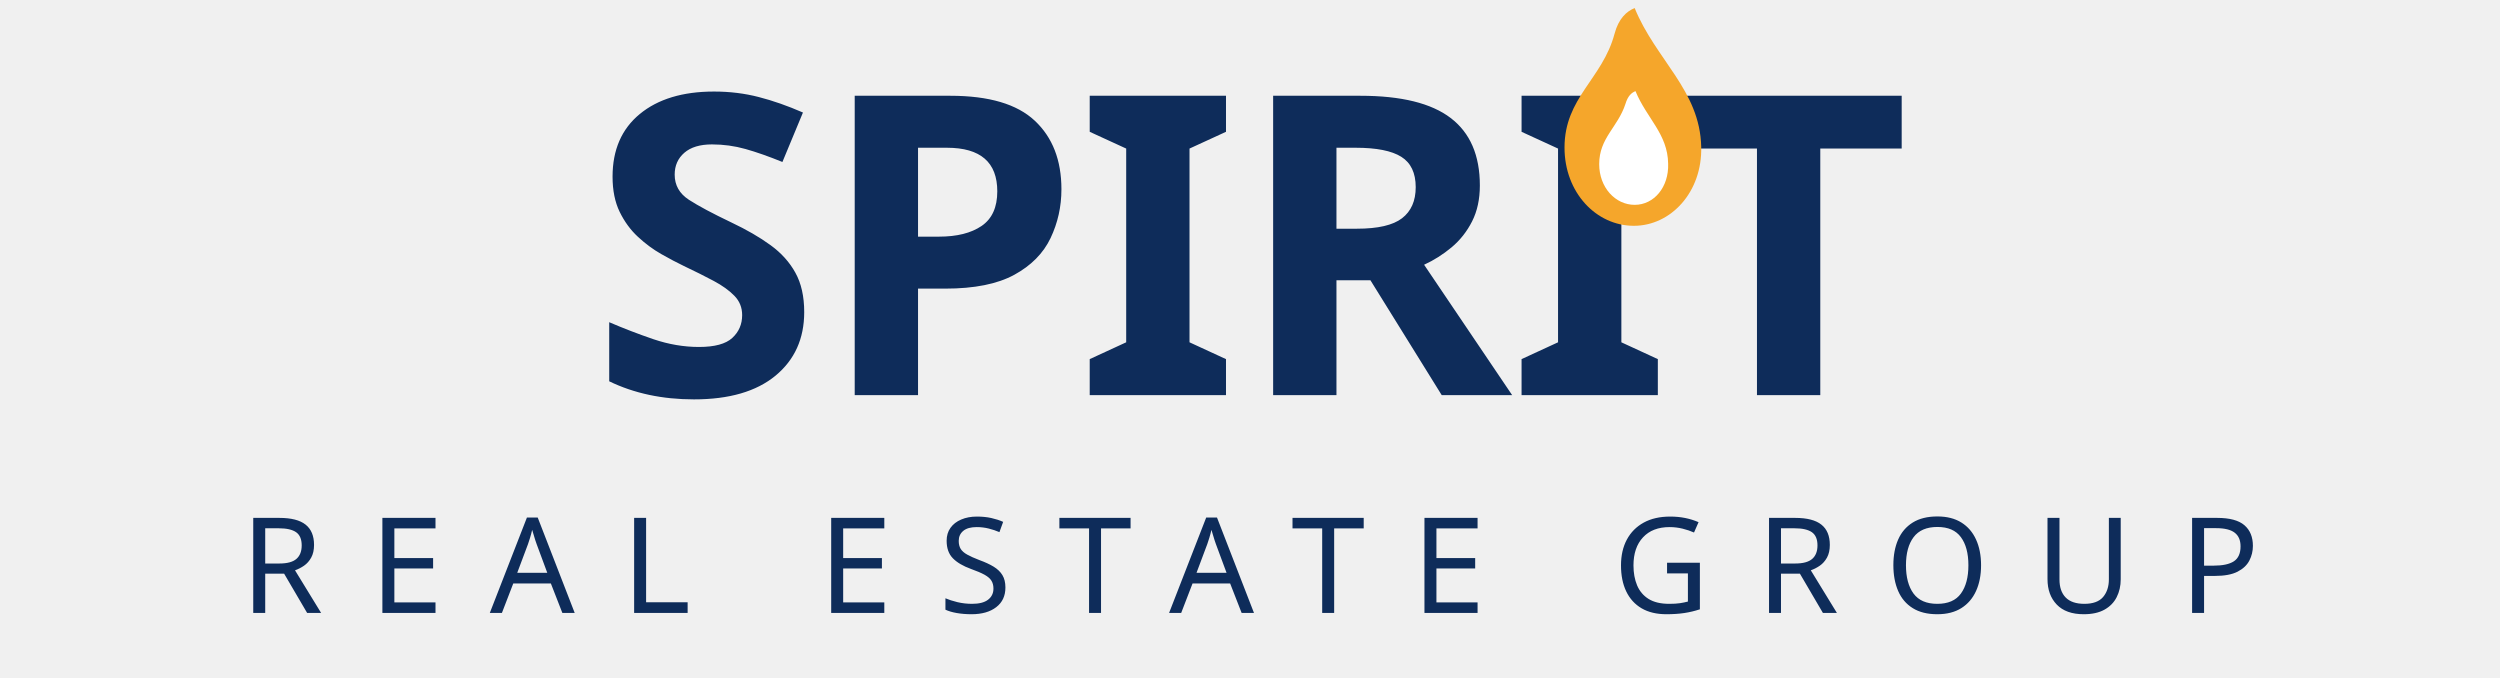
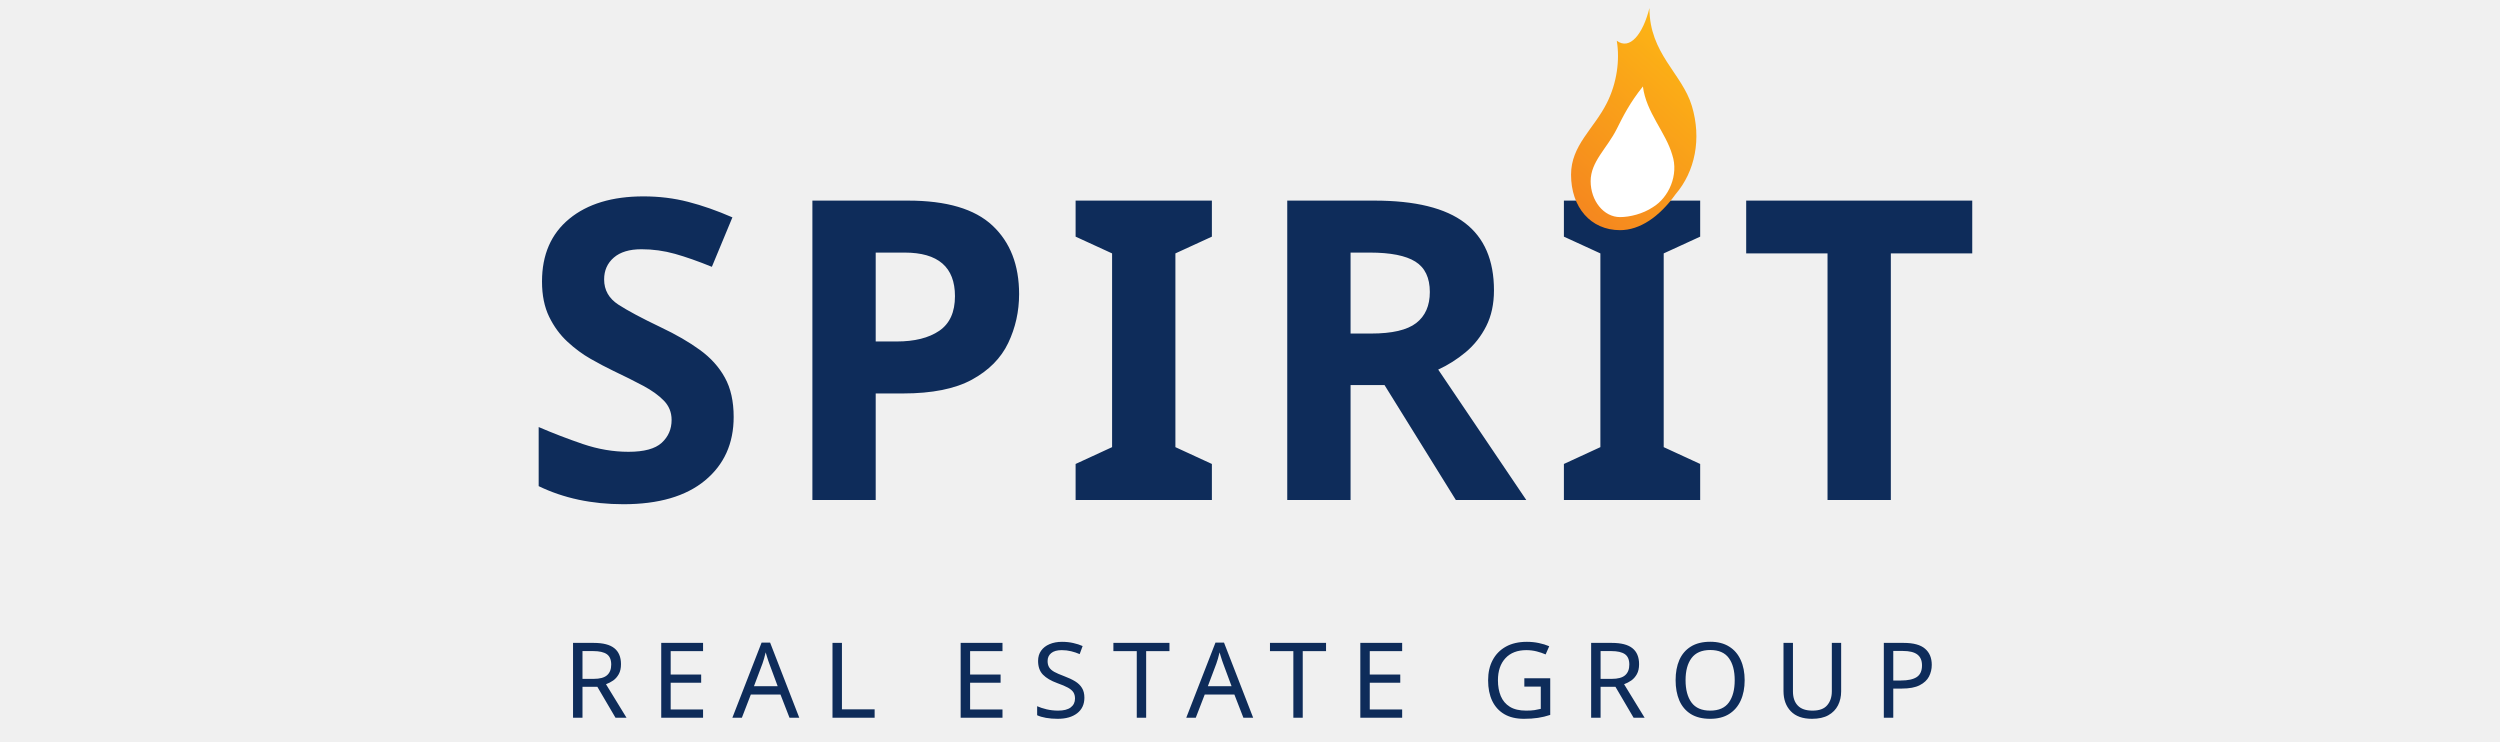
- <svg xmlns="http://www.w3.org/2000/svg" viewBox="0 0 620 168" width="620" height="168" role="img" aria-label="Spirit Real Estate Group, LLC">
+ <svg xmlns="http://www.w3.org/2000/svg" viewBox="0 -26 620 184" width="620" height="184" role="img" aria-label="Spirit Real Estate Group, LLC">
+   <defs>
+     <linearGradient id="flame" x1="0.72" y1="0" x2="0.22" y2="1">
+       <stop offset="0" stop-color="#fdb714" />
+       <stop offset="1" stop-color="#f5871f" />
+     </linearGradient>
+   </defs>
  <style>
    .wm { font-family: 'Montserrat', 'Poppins', sans-serif; font-weight: 800; font-size: 104px;
-           letter-spacing: -1px; fill: #0e2c5a; }
-     .sub { font-family: 'Montserrat', 'Poppins', sans-serif; font-weight: 500; font-size: 33px;
-            letter-spacing: 11.5px; fill: #0e2c5a; }
+           letter-spacing: 6px; fill: #0e2c5a; }
+     .sub { font-family: 'Montserrat', 'Poppins', sans-serif; font-weight: 500; font-size: 26px;
+            letter-spacing: 5.7px; fill: #0e2c5a; }
  </style>
  <text class="wm" x="310" y="98" text-anchor="middle">SPIRIT</text>
-   <g transform="translate(388, 2)">
-     <path d="M17.4 0 C 22.6 12.8 33.6 20.4 33.9 34.4 C 34.2 45.6 26.4 54 17.2 54              C 7.9 54 0 45.8 0 34.6 C 0 22.2 9.4 17.6 12.4 6.4 C 13.4 2.6 15.4 0.8 17.4 0 Z" fill="#f5a62b" />
-     <path d="M17.6 20.6 C 20.4 27.4 25.6 31.2 25.7 38.6 C 25.9 44.4 22.2 48.8 17.4 48.8              C 12.6 48.8 8.6 44.5 8.6 38.7 C 8.6 32.2 13.2 29.6 15.1 23.8 C 15.7 21.8 16.6 21 17.6 20.6 Z" fill="#ffffff" />
+   <g transform="translate(388, -24) scale(0.81)">
+     <path d="M26 0              C 26 14, 36 20, 39 30              C 42 40, 40 50, 34 57              C 29 64, 23 68, 17 68              C 8 68, 2 61, 2 51              C 2 42, 9 37, 13 29              C 16 23, 17 16, 16 10              C 20 13, 24 8, 26 0 Z" fill="url(#flame)" />
+     <path d="M24 24              C 25 32, 31 38, 33 45              C 35 51, 32 58, 27 61              C 24 63, 20 64, 17 64              C 12 64, 8 59, 8 53              C 8 47, 13 43, 16 37              C 18 33, 20 29, 24 24 Z" fill="#ffffff" />
  </g>
  <text class="sub" x="310" y="152" text-anchor="middle">REAL ESTATE GROUP</text>
</svg>
